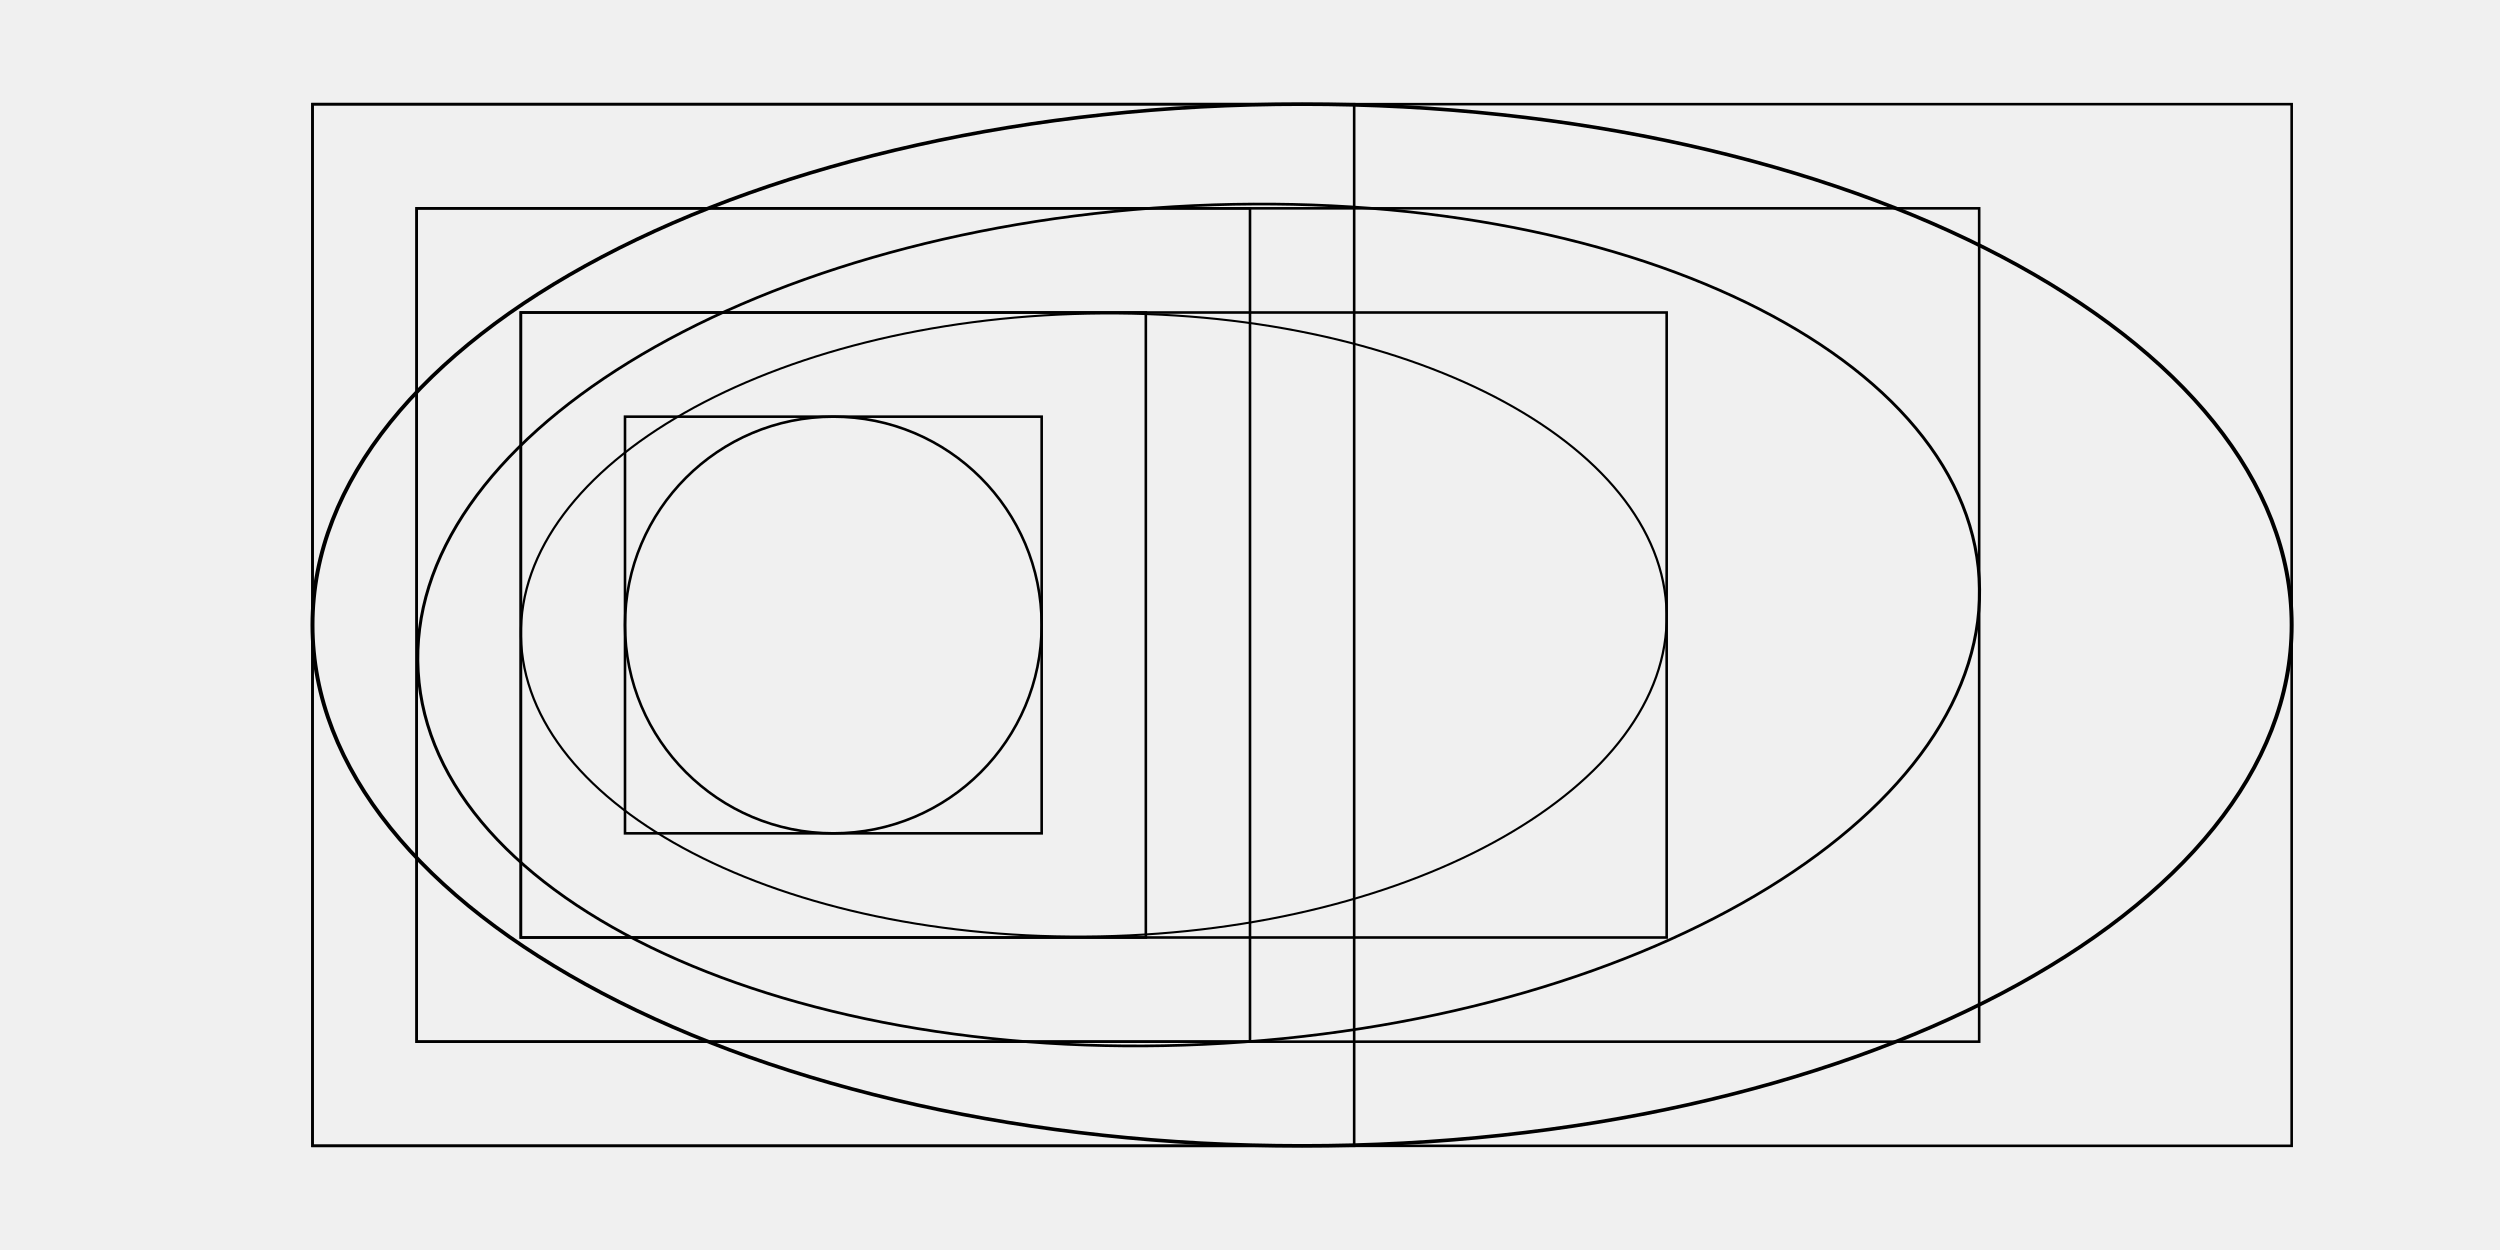
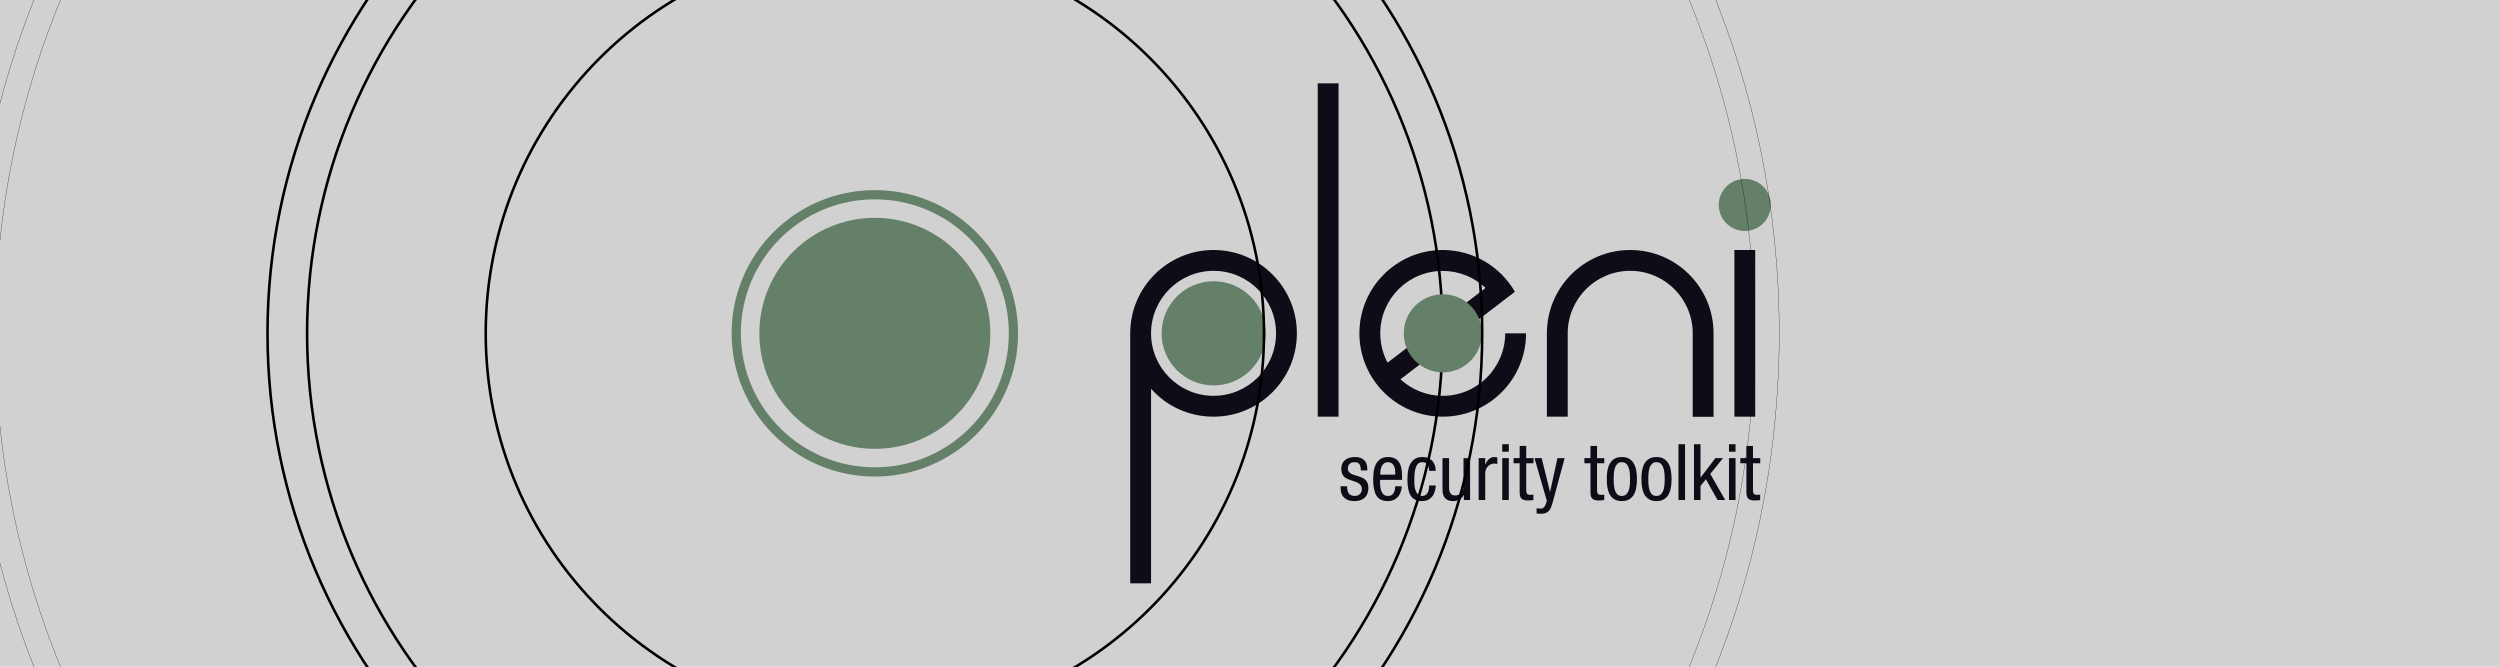
- <svg xmlns="http://www.w3.org/2000/svg" width="960" height="480" id="svg2" version="1.1">
-   <defs id="defs4" />
-   <g id="layer1" transform="translate(0,-572.3622)">
-     <path style="fill:none;stroke:#000000;stroke-width:1;stroke-miterlimit:4;stroke-dasharray:none" id="path3006" d="m 400,160 a 80,80 0 1 1 -160,0 80,80 0 1 1 160,0 z" transform="translate(0,652.3622)" />
-     <path style="fill:none;stroke:#000000;stroke-width:1;stroke-linecap:square;stroke-linejoin:miter;stroke-miterlimit:4;stroke-opacity:1;stroke-dasharray:none;stroke-dashoffset:0" id="path3784" d="m 648.571,260 a 248.571,144.643 0 1 1 -497.143,0 248.571,144.643 0 1 1 497.143,0 z" transform="matrix(1.528736,0,0,1.382716,-111.4942,452.856)" />
-     <path transform="matrix(0.8627434,-0.01692593,0.01460537,0.7899802,71.12683,613.7377)" d="m 654.975,260 a 254.975,151.351 0 1 1 -509.951,0 254.975,151.351 0 1 1 509.951,0 z" id="path3786" style="fill:none;stroke:#000000;stroke-width:1;stroke-linecap:square;stroke-linejoin:miter;stroke-miterlimit:4;stroke-opacity:1;stroke-dasharray:none;stroke-dashoffset:0" />
-     <path style="fill:none;stroke:#000000;stroke-width:1;stroke-linecap:square;stroke-linejoin:miter;stroke-miterlimit:4;stroke-opacity:1;stroke-dasharray:none;stroke-dashoffset:0" id="path3788" d="m 656.282,260 a 256.282,154.479 0 1 1 -512.564,0 256.282,154.479 0 1 1 512.564,0 z" transform="matrix(1.169474,-0.06991309,0.06212465,1.039873,-23.65752,569.9604)" />
-     <rect style="fill:none;stroke:#000000;stroke-width:1;stroke-linecap:square;stroke-linejoin:miter;stroke-miterlimit:4;stroke-opacity:1;stroke-dasharray:none;stroke-dashoffset:0" id="rect3790" width="160" height="160" x="240" y="160" transform="translate(0,572.3622)" />
-     <rect style="fill:none;stroke:#000000;stroke-width:1;stroke-linecap:square;stroke-linejoin:miter;stroke-miterlimit:4;stroke-opacity:1;stroke-dasharray:none;stroke-dashoffset:0" id="rect3792" width="440" height="240" x="200" y="120" transform="translate(0,572.3622)" />
-     <rect style="fill:none;stroke:#000000;stroke-width:1;stroke-linecap:square;stroke-linejoin:miter;stroke-miterlimit:4;stroke-opacity:1;stroke-dasharray:none;stroke-dashoffset:0" id="rect3794" width="600" height="320" x="160" y="80" transform="translate(0,572.3622)" />
-     <rect style="fill:none;stroke:#000000;stroke-width:1;stroke-linecap:square;stroke-linejoin:miter;stroke-miterlimit:4;stroke-opacity:1;stroke-dasharray:none;stroke-dashoffset:0" id="rect3796" width="760" height="400" x="120" y="40" transform="translate(0,572.3622)" />
-     <rect style="fill:none;stroke:#000000;stroke-width:1;stroke-linecap:square;stroke-linejoin:miter;stroke-miterlimit:4;stroke-opacity:1;stroke-dasharray:none;stroke-dashoffset:0" id="rect3798" width="240" height="240" x="200" y="120" transform="translate(0,572.3622)" />
-     <rect style="fill:none;stroke:#000000;stroke-width:1;stroke-linecap:square;stroke-linejoin:miter;stroke-miterlimit:4;stroke-opacity:1;stroke-dasharray:none;stroke-dashoffset:0" id="rect3800" width="320" height="320" x="160" y="80" transform="translate(0,572.3622)" />
-     <rect style="fill:none;stroke:#000000;stroke-width:1;stroke-linecap:square;stroke-linejoin:miter;stroke-miterlimit:4;stroke-opacity:1;stroke-dasharray:none;stroke-dashoffset:0" id="rect3802" width="400" height="400" x="120" y="40" transform="translate(0,572.3622)" />
+ <svg xmlns="http://www.w3.org/2000/svg" width="960" height="256" id="svg2" version="1.1">
+   <defs id="defs4">
+     <pattern patternUnits="userSpaceOnUse" width="31.965" height="31.938" patternTransform="translate(580.487,219.3438)" id="pattern3908">
+       <g style="fill:#ffffff;stroke:none" id="layer1-3" transform="translate(-0.018304,-1020.425)">
+         <path style="font-size:medium;font-style:normal;font-variant:normal;font-weight:normal;font-stretch:normal;text-indent:0;text-align:start;text-decoration:none;line-height:normal;letter-spacing:normal;word-spacing:normal;text-transform:none;direction:ltr;block-progression:tb;writing-mode:lr-tb;text-anchor:start;baseline-shift:baseline;color:#000000;fill:#ffffff;fill-opacity:1;stroke:none;stroke-width:1;marker:none;visibility:visible;display:inline;overflow:visible;enable-background:accumulate;font-family:Sans;-inkscape-font-specification:Sans" d="M 4.781,0.062 C 1.247,4.502 -0.568,10.223 0.188,16 0.866,21.193 3.784,25.93 7.906,28.875 6.78,29.825 5.759,30.858 4.844,32 l 2.375,0 C 7.917,31.249 8.695,30.558 9.5,29.906 c 2.927,1.642 6.32,2.41 9.938,1.938 C 26.707,30.895 32.881,24.472 31.875,16.875 31.125,11.209 26.01,6.428 20.031,7.219 c -4.464,0.591 -8.223,4.527 -7.594,9.219 0.471,3.51 3.646,6.469 7.375,5.969 2.798,-0.375 5.122,-2.847 4.719,-5.812 -0.304,-2.233 -2.29,-4.107 -4.688,-3.781 -1.814,0.246 -3.362,1.867 -3.094,3.812 0.204,1.481 1.575,2.691 3.188,2.469 a 0.871,0.868 1.4877174e-4 1 0 -0.25,-1.688 C 19.123,17.484 18.583,16.976 18.5,16.375 c -0.124,-0.902 0.663,-1.686 1.594,-1.812 1.35,-0.183 2.566,0.929 2.75,2.281 0.261,1.922 -1.399,3.618 -3.312,3.875 -2.683,0.36 -4.991,-1.841 -5.344,-4.469 -0.49,-3.649 2.546,-6.87 6.125,-7.344 4.932,-0.653 9.179,3.373 9.812,8.156 0.868,6.555 -4.492,12.26 -10.875,13.094 C 10.542,31.293 2.973,24.214 1.875,15.812 1.124,10.066 3.243,4.297 7.125,0.062 l -2.344,0 z" transform="translate(0,1020.362)" id="path3772" />
+       </g>
+     </pattern>
+   </defs>
+   <g id="layer1" transform="translate(0,-796.3622)">
+     <rect style="display:inline;opacity:0.8;fill:#808080;fill-opacity:0.344;fill-rule:evenodd;stroke:none;stroke-width:0.283;stroke-linecap:butt;stroke-linejoin:miter;stroke-miterlimit:4;stroke-dasharray:none;stroke-dashoffset:0;stroke-opacity:1" id="rect7907" width="960" height="256" x="0" y="796.362" />
+     <circle id="path4652" style="display:inline;fill:#658068;fill-opacity:1;fill-rule:evenodd;stroke:none" cx="670.004" cy="875.056" r="10" />
+     <circle id="path4648" style="display:inline;fill:#658068;fill-opacity:1;fill-rule:evenodd;stroke:none" cx="466.052" cy="924.362" r="20" />
+     <path style="fill:none;stroke:#658068;stroke-width:3.548;stroke-miterlimit:4;stroke-dasharray:none;stroke-opacity:1" d="m 335.942,871.136 c -29.396,0 -53.226,23.83 -53.226,53.226 0,29.396 23.83,53.226 53.226,53.226 29.396,0 53.226,-23.83 53.226,-53.226 0,-29.396 -23.83,-53.226 -53.226,-53.226 z" id="path4646" />
+     <circle r="44.355" cy="924.362" cx="335.942" id="path4654" style="fill:#658068;fill-opacity:1;fill-rule:evenodd;stroke:none" />
+     <g id="g3444">
+       <path style="display:inline;fill:#100c17;fill-opacity:1;fill-rule:evenodd;stroke:none" d="m 514.004,956.362 -8,0 0,-128 8,0 z" id="path2" />
+       <path id="path3" d="m 466.004,892.362 c -17.647,0 -32,14.353 -32,32 l 0,96 8,0 0,-74.735 c 5.855,6.635 14.456,10.735 24,10.735 17.647,0 32,-14.353 32,-32 0,-17.647 -14.353,-32 -32,-32 z m 0,8 c 13.235,0 24,10.765 24,24 0,13.235 -10.765,24 -24,24 -13.235,0 -24,-10.765 -24,-24 0,-13.235 10.765,-24 24,-24 z" style="display:inline;fill:#100c17;fill-opacity:1;fill-rule:evenodd;stroke:none" />
+       <path style="display:inline;fill:#100c17;fill-opacity:1;stroke:none" d="m 554.004,892.362 c -17.669,0 -32,14.331 -32,32 0,17.669 14.331,32 32,32 17.669,0 31.99,-14.316 32,-32 l -8,0 c -0.04,13.256 -10.759,24 -24,24 -6.264,0 -11.959,-2.422 -16.23,-6.356 l 43.958,-33.605 c -5.745,-9.935 -16.299,-16.039 -27.729,-16.039 z m 0,8.034 c 6.123,0 12.014,2.34 16.456,6.534 l -37.636,28.683 c -1.784,-3.354 -2.8,-7.188 -2.8,-11.251 0,-13.241 10.739,-23.966 23.981,-23.966 z" id="path4" />
+       <path id="path5" d="m 626.004,892.362 c -17.675,0 -32,14.325 -32,32 l 0,32 8,0 0,-32 c 0,-13.256 10.744,-24 24,-24 13.256,0 24,10.744 24,24 l 0,32.062 8,0 0,-32.062 c 0,-17.675 -14.325,-32 -32,-32 z" style="display:inline;fill:#100c17;fill-opacity:1;fill-rule:evenodd;stroke:none" />
+       <path id="path3008" d="m 674.004,956.362 -8,0 0,-64 8,0 z" style="display:inline;fill:#100c17;fill-opacity:1;fill-rule:evenodd;stroke:none" />
+       <g transform="translate(434.0043,252.3622)" id="text3017" style="font-style:normal;font-variant:normal;font-weight:normal;font-stretch:normal;font-size:30px;line-height:125%;font-family:'Helvetica Neue LT Com';-inkscape-font-specification:'Helvetica Neue LT Com';letter-spacing:0px;word-spacing:0px;fill:#100c17;fill-opacity:1;stroke:none">
+         <path id="path2994" d="m 88.55,724.63 c -9e-6,-1.02 -0.17,-1.8 -0.51,-2.34 -0.32,-0.54 -0.94,-0.81 -1.86,-0.81 -0.2,10e-6 -0.45,0.03 -0.75,0.09 -0.3,0.04 -0.59,0.14 -0.87,0.3 -0.26,0.16 -0.49,0.41 -0.69,0.75 -0.2,0.32 -0.3,0.76 -0.3,1.32 -4e-6,0.48 0.11,0.87 0.33,1.17 0.24,0.3 0.54,0.56 0.9,0.78 0.38,0.2 0.8,0.37 1.26,0.51 0.48,0.14 0.97,0.29 1.47,0.45 0.48,0.16 0.95,0.34 1.41,0.54 0.48,0.18 0.9,0.44 1.26,0.78 0.38,0.32 0.68,0.74 0.9,1.26 0.24,0.5 0.36,1.15 0.36,1.95 -1.1e-5,0.84 -0.13,1.58 -0.39,2.22 -0.26,0.62 -0.62,1.14 -1.08,1.56 -0.46,0.42 -1.01,0.73 -1.65,0.93 -0.64,0.22 -1.33,0.33 -2.07,0.33 -1.36,0 -2.42,-0.22 -3.18,-0.66 -0.74,-0.44 -1.29,-0.96 -1.65,-1.56 -0.34,-0.62 -0.54,-1.25 -0.6,-1.89 -0.06,-0.64 -0.09,-1.17 -0.09,-1.59 l 2.52,0 c -3e-6,0.48 0.04,0.95 0.12,1.41 0.08,0.44 0.23,0.84 0.45,1.2 0.22,0.34 0.52,0.61 0.9,0.81 0.4,0.2 0.91,0.3 1.53,0.3 0.2,0 0.45,-0.03 0.75,-0.09 0.3,-0.06 0.59,-0.19 0.87,-0.39 0.3,-0.2 0.55,-0.47 0.75,-0.81 0.2,-0.34 0.3,-0.8 0.3,-1.38 -9e-6,-0.54 -0.12,-0.98 -0.36,-1.32 -0.22,-0.36 -0.52,-0.65 -0.9,-0.87 -0.36,-0.24 -0.78,-0.44 -1.26,-0.6 -0.46,-0.16 -0.93,-0.32 -1.41,-0.48 -0.48,-0.16 -0.96,-0.33 -1.44,-0.51 -0.48,-0.2 -0.91,-0.46 -1.29,-0.78 -0.36,-0.32 -0.66,-0.74 -0.9,-1.26 -0.22,-0.52 -0.33,-1.19 -0.33,-2.01 -10e-7,-0.74 0.13,-1.39 0.39,-1.95 0.28,-0.56 0.65,-1.02 1.11,-1.38 0.48,-0.38 1.03,-0.66 1.65,-0.84 0.62,-0.18 1.28,-0.27 1.98,-0.27 1.16,2e-5 2.07,0.18 2.73,0.54 0.66,0.36 1.15,0.8 1.47,1.32 0.32,0.52 0.51,1.08 0.57,1.68 0.08,0.58 0.12,1.11 0.12,1.59 l -2.52,0" style="fill:#100c17;fill-opacity:1" />
+         <path id="path2996" d="m 95.938,728.26 c -4e-6,0.62 0.01,1.29 0.03,2.01 0.04,0.72 0.16,1.39 0.36,2.01 0.2,0.62 0.5,1.14 0.9,1.56 0.42,0.4 1.02,0.6 1.8,0.6 0.6,0 1.08,-0.13 1.44,-0.39 0.36,-0.28 0.63,-0.61 0.81,-0.99 0.2,-0.4 0.33,-0.81 0.39,-1.23 0.06,-0.44 0.09,-0.81 0.09,-1.11 l 2.52,0 c -1e-5,0.42 -0.08,0.96 -0.24,1.62 -0.14,0.64 -0.41,1.27 -0.81,1.89 -0.4,0.6 -0.95,1.12 -1.65,1.56 -0.7,0.42 -1.6,0.63 -2.7,0.63 -1.98,0 -3.41,-0.68 -4.29,-2.04 -0.86,-1.36 -1.29,-3.43 -1.29,-6.21 -10e-7,-1 0.06,-2.01 0.18,-3.03 0.14,-1.04 0.41,-1.97 0.81,-2.79 0.42,-0.84 1,-1.52 1.74,-2.04 0.76,-0.54 1.76,-0.81 3,-0.81 1.22,2e-5 2.19,0.24 2.91,0.72 0.72,0.48 1.26,1.1 1.62,1.86 0.36,0.74 0.59,1.57 0.69,2.49 0.1,0.92 0.15,1.81 0.15,2.67 l 0,1.02 -8.46,0 m 5.82,-1.98 0,-0.87 c -10e-6,-0.44 -0.04,-0.89 -0.12,-1.35 -0.08,-0.48 -0.23,-0.91 -0.45,-1.29 -0.2,-0.38 -0.48,-0.69 -0.84,-0.93 -0.36,-0.24 -0.82,-0.36 -1.38,-0.36 -0.66,10e-6 -1.19,0.18 -1.59,0.54 -0.38,0.34 -0.67,0.74 -0.87,1.2 -0.2,0.46 -0.33,0.93 -0.39,1.41 -0.06,0.46 -0.09,0.81 -0.09,1.05 l 0,0.6 5.73,0" style="fill:#100c17;fill-opacity:1" />
+         <path id="path2998" d="m 114.788,724.81 c -1e-5,-0.38 -0.05,-0.77 -0.15,-1.17 -0.08,-0.4 -0.22,-0.76 -0.42,-1.08 -0.18,-0.32 -0.44,-0.58 -0.78,-0.78 -0.32,-0.2 -0.72,-0.3 -1.2,-0.3 -0.4,10e-6 -0.79,0.07 -1.17,0.21 -0.36,0.14 -0.69,0.45 -0.99,0.93 -0.3,0.46 -0.54,1.13 -0.72,2.01 -0.18,0.88 -0.27,2.05 -0.27,3.51 0,0.52 0.01,1.14 0.03,1.86 0.04,0.72 0.16,1.41 0.36,2.07 0.2,0.66 0.5,1.22 0.9,1.68 0.42,0.46 1.01,0.69 1.77,0.69 0.54,0 0.98,-0.13 1.32,-0.39 0.34,-0.26 0.61,-0.58 0.81,-0.96 0.2,-0.4 0.33,-0.83 0.39,-1.29 0.08,-0.48 0.12,-0.94 0.12,-1.38 l 2.52,0 c -1e-5,0.64 -0.09,1.31 -0.27,2.01 -0.16,0.7 -0.45,1.35 -0.87,1.95 -0.4,0.58 -0.94,1.07 -1.62,1.47 -0.68,0.38 -1.52,0.57 -2.52,0.57 -1.98,0 -3.41,-0.68 -4.29,-2.04 -0.86,-1.36 -1.29,-3.43 -1.29,-6.21 0,-1 0.06,-2.01 0.18,-3.03 0.14,-1.04 0.41,-1.97 0.81,-2.79 0.42,-0.84 1,-1.52 1.74,-2.04 0.76,-0.54 1.76,-0.81 3,-0.81 1.1,2e-5 1.98,0.19 2.64,0.57 0.68,0.38 1.2,0.85 1.56,1.41 0.38,0.54 0.63,1.12 0.75,1.74 0.12,0.6 0.18,1.13 0.18,1.59 l -2.52,0" style="fill:#100c17;fill-opacity:1" />
+         <path id="path3000" d="m 130.502,736 -2.4,0 0,-1.89 -0.06,0 c -0.34,0.74 -0.88,1.31 -1.62,1.71 -0.74,0.4 -1.5,0.6 -2.28,0.6 -1.06,0 -1.88,-0.17 -2.46,-0.51 -0.56,-0.36 -0.98,-0.8 -1.26,-1.32 -0.26,-0.52 -0.41,-1.07 -0.45,-1.65 -0.04,-0.6 -0.06,-1.14 -0.06,-1.62 l 0,-11.4 2.52,0 0,11.1 c -1e-5,0.3 0.01,0.64 0.03,1.02 0.04,0.38 0.14,0.74 0.3,1.08 0.16,0.32 0.39,0.59 0.69,0.81 0.32,0.22 0.77,0.33 1.35,0.33 0.34,0 0.69,-0.06 1.05,-0.18 0.38,-0.12 0.73,-0.31 1.05,-0.57 0.32,-0.26 0.58,-0.59 0.78,-0.99 0.2,-0.42 0.3,-0.92 0.3,-1.5 l 0,-11.1 2.52,0 0,16.08" style="fill:#100c17;fill-opacity:1" />
+         <path id="path3002" d="m 133.798,719.92 2.52,0 0,2.4 0.06,0 c 0.18,-0.38 0.37,-0.74 0.57,-1.08 0.22,-0.34 0.47,-0.64 0.75,-0.9 0.28,-0.26 0.59,-0.46 0.93,-0.6 0.36,-0.16 0.77,-0.24 1.23,-0.24 0.5,2e-5 0.87,0.06 1.11,0.18 l 0,2.46 c -0.12,-0.02 -0.28,-0.04 -0.48,-0.06 -0.18,-0.04 -0.47,-0.06 -0.87,-0.06 -0.32,10e-6 -0.67,0.08 -1.05,0.24 -0.38,0.14 -0.74,0.37 -1.08,0.69 -0.32,0.3 -0.6,0.69 -0.84,1.17 -0.22,0.48 -0.33,1.05 -0.33,1.71 l 0,10.17 -2.52,0 0,-16.08" style="fill:#100c17;fill-opacity:1" />
+         <path id="path3004" d="m 142.855,714.58 2.52,0 0,2.88 -2.52,0 0,-2.88 m 0,5.34 2.52,0 0,16.08 -2.52,0 0,-16.08" style="fill:#100c17;fill-opacity:1" />
+         <path id="path3006-7" d="m 149.548,715.24 2.52,0 0,4.68 2.79,0 0,1.98 -2.79,0 0,10.32 c -1e-5,0.64 0.11,1.1 0.33,1.38 0.22,0.28 0.66,0.42 1.32,0.42 0.28,0 0.5,-0.01 0.66,-0.03 0.16,-0.02 0.31,-0.04 0.45,-0.06 l 0,2.07 c -0.16,0.04 -0.41,0.08 -0.75,0.12 -0.34,0.04 -0.77,0.06 -1.29,0.06 -0.66,0 -1.2,-0.06 -1.62,-0.18 -0.42,-0.14 -0.75,-0.34 -0.99,-0.6 -0.24,-0.28 -0.41,-0.62 -0.51,-1.02 -0.08,-0.4 -0.12,-0.86 -0.12,-1.38 l 0,-11.1 -2.34,0 0,-1.98 2.34,0 0,-4.68" style="fill:#100c17;fill-opacity:1" />
+         <path id="path3009" d="m 155.241,719.92 2.76,0 3.18,12.9 0.06,0 2.82,-12.9 2.76,0 -4.65,17.16 c -0.16,0.56 -0.33,1.09 -0.51,1.59 -0.18,0.5 -0.43,0.94 -0.75,1.32 -0.3,0.4 -0.69,0.71 -1.17,0.93 -0.48,0.24 -1.1,0.36 -1.86,0.36 -0.5,-10e-6 -0.88,-0.01 -1.14,-0.03 -0.24,-0.02 -0.47,-0.04 -0.69,-0.06 l 0,-1.98 c 0.36,0.06 0.85,0.09 1.47,0.09 0.58,0 1.01,-0.15 1.29,-0.45 0.3,-0.3 0.53,-0.67 0.69,-1.11 l 0.48,-1.41 -4.74,-16.41" style="fill:#100c17;fill-opacity:1" />
+         <path id="path3011" d="m 176.736,715.24 2.52,0 0,4.68 2.79,0 0,1.98 -2.79,0 0,10.32 c -1e-5,0.64 0.11,1.1 0.33,1.38 0.22,0.28 0.66,0.42 1.32,0.42 0.28,0 0.5,-0.01 0.66,-0.03 0.16,-0.02 0.31,-0.04 0.45,-0.06 l 0,2.07 c -0.16,0.04 -0.41,0.08 -0.75,0.12 -0.34,0.04 -0.77,0.06 -1.29,0.06 -0.66,0 -1.2,-0.06 -1.62,-0.18 -0.42,-0.14 -0.75,-0.34 -0.99,-0.6 -0.24,-0.28 -0.41,-0.62 -0.51,-1.02 -0.08,-0.4 -0.12,-0.86 -0.12,-1.38 l 0,-11.1 -2.34,0 0,-1.98 2.34,0 0,-4.68" style="fill:#100c17;fill-opacity:1" />
+         <path id="path3013" d="m 182.999,727.96 c 0,-1.14 0.08,-2.22 0.24,-3.24 0.18,-1.02 0.48,-1.91 0.9,-2.67 0.44,-0.78 1.03,-1.4 1.77,-1.86 0.76,-0.46 1.72,-0.69 2.88,-0.69 1.16,2e-5 2.11,0.23 2.85,0.69 0.76,0.46 1.35,1.08 1.77,1.86 0.44,0.76 0.74,1.65 0.9,2.67 0.18,1.02 0.27,2.1 0.27,3.24 -2e-5,1.14 -0.09,2.22 -0.27,3.24 -0.16,1.02 -0.46,1.92 -0.9,2.7 -0.44,0.76 -1.03,1.37 -1.77,1.83 -0.74,0.46 -1.69,0.69 -2.85,0.69 -1.16,0 -2.12,-0.23 -2.88,-0.69 -0.74,-0.46 -1.33,-1.07 -1.77,-1.83 -0.42,-0.78 -0.72,-1.68 -0.9,-2.7 -0.16,-1.02 -0.24,-2.1 -0.24,-3.24 m 5.73,6.48 c 0.66,0 1.2,-0.17 1.62,-0.51 0.42,-0.36 0.75,-0.83 0.99,-1.41 0.24,-0.6 0.4,-1.29 0.48,-2.07 0.08,-0.78 0.12,-1.61 0.12,-2.49 -1e-5,-0.86 -0.04,-1.68 -0.12,-2.46 -0.08,-0.8 -0.24,-1.49 -0.48,-2.07 -0.22,-0.6 -0.54,-1.07 -0.96,-1.41 -0.42,-0.36 -0.97,-0.54 -1.65,-0.54 -0.64,10e-6 -1.16,0.18 -1.56,0.54 -0.4,0.34 -0.72,0.81 -0.96,1.41 -0.22,0.58 -0.37,1.27 -0.45,2.07 -0.08,0.78 -0.12,1.6 -0.12,2.46 -1e-5,0.88 0.04,1.71 0.12,2.49 0.08,0.78 0.23,1.47 0.45,2.07 0.22,0.58 0.53,1.05 0.93,1.41 0.42,0.34 0.95,0.51 1.59,0.51" style="fill:#100c17;fill-opacity:1" />
+         <path id="path3015" d="m 196.3,727.96 c 0,-1.14 0.08,-2.22 0.24,-3.24 0.18,-1.02 0.48,-1.91 0.9,-2.67 0.44,-0.78 1.03,-1.4 1.77,-1.86 0.76,-0.46 1.72,-0.69 2.88,-0.69 1.16,2e-5 2.11,0.23 2.85,0.69 0.76,0.46 1.35,1.08 1.77,1.86 0.44,0.76 0.74,1.65 0.9,2.67 0.18,1.02 0.27,2.1 0.27,3.24 -1e-5,1.14 -0.09,2.22 -0.27,3.24 -0.16,1.02 -0.46,1.92 -0.9,2.7 -0.44,0.76 -1.03,1.37 -1.77,1.83 -0.74,0.46 -1.69,0.69 -2.85,0.69 -1.16,0 -2.12,-0.23 -2.88,-0.69 -0.74,-0.46 -1.33,-1.07 -1.77,-1.83 -0.42,-0.78 -0.72,-1.68 -0.9,-2.7 -0.16,-1.02 -0.24,-2.1 -0.24,-3.24 m 5.73,6.48 c 0.66,0 1.2,-0.17 1.62,-0.51 0.42,-0.36 0.75,-0.83 0.99,-1.41 0.24,-0.6 0.4,-1.29 0.48,-2.07 0.08,-0.78 0.12,-1.61 0.12,-2.49 -1e-5,-0.86 -0.04,-1.68 -0.12,-2.46 -0.08,-0.8 -0.24,-1.49 -0.48,-2.07 -0.22,-0.6 -0.54,-1.07 -0.96,-1.41 -0.42,-0.36 -0.97,-0.54 -1.65,-0.54 -0.64,10e-6 -1.16,0.18 -1.56,0.54 -0.4,0.34 -0.72,0.81 -0.96,1.41 -0.22,0.58 -0.37,1.27 -0.45,2.07 -0.08,0.78 -0.12,1.6 -0.12,2.46 -1e-5,0.88 0.04,1.71 0.12,2.49 0.08,0.78 0.23,1.47 0.45,2.07 0.22,0.58 0.53,1.05 0.93,1.41 0.42,0.34 0.95,0.51 1.59,0.51" style="fill:#100c17;fill-opacity:1" />
+         <path id="path3017" d="m 210.53,714.58 2.52,0 0,21.42 -2.52,0 0,-21.42" style="fill:#100c17;fill-opacity:1" />
+         <path id="path3019" d="m 228.474,736 -2.94,0 -4.47,-7.95 -2.07,2.52 0,5.43 -2.52,0 0,-21.42 2.52,0 0,12.75 0.06,0 5.64,-7.41 2.94,0 -4.89,6.06 5.73,10.02" style="fill:#100c17;fill-opacity:1" />
+         <path id="path3021" d="m 229.925,714.58 2.52,0 0,2.88 -2.52,0 0,-2.88 m 0,5.34 2.52,0 0,16.08 -2.52,0 0,-16.08" style="fill:#100c17;fill-opacity:1" />
+         <path id="path3023" d="m 236.619,715.24 2.52,0 0,4.68 2.79,0 0,1.98 -2.79,0 0,10.32 c 0,0.64 0.11,1.1 0.33,1.38 0.22,0.28 0.66,0.42 1.32,0.42 0.28,0 0.5,-0.01 0.66,-0.03 0.16,-0.02 0.31,-0.04 0.45,-0.06 l 0,2.07 c -0.16,0.04 -0.41,0.08 -0.75,0.12 -0.34,0.04 -0.77,0.06 -1.29,0.06 -0.66,0 -1.2,-0.06 -1.62,-0.18 -0.42,-0.14 -0.75,-0.34 -0.99,-0.6 -0.24,-0.28 -0.41,-0.62 -0.51,-1.02 -0.08,-0.4 -0.12,-0.86 -0.12,-1.38 l 0,-11.1 -2.34,0 0,-1.98 2.34,0 0,-4.68" style="fill:#100c17;fill-opacity:1" />
+       </g>
+     </g>
+     <path id="path3491" d="m 335.942,586.528 c -186.581,0 -337.835,151.254 -337.835,337.835 0,186.581 151.254,337.835 337.835,337.835 186.581,0 337.835,-151.254 337.835,-337.835 0,-186.581 -151.254,-337.835 -337.835,-337.835 z" style="fill:none;stroke:#000000;stroke-width:0.1;stroke-miterlimit:4;stroke-dasharray:none;stroke-dashoffset:0;stroke-opacity:1" />
+     <path style="fill:none;stroke:#000000;stroke-width:1;stroke-miterlimit:4;stroke-dasharray:none;stroke-dashoffset:0;stroke-opacity:1" d="m 335.942,706.342 c -120.409,0 -218.02,97.611 -218.02,218.02 0,120.409 97.611,218.02 218.02,218.02 120.409,0 218.02,-97.611 218.02,-218.02 0,-120.409 -97.611,-218.02 -218.02,-218.02 z" id="path4303" />
+     <circle style="display:inline;fill:#658068;fill-opacity:1;fill-rule:evenodd;stroke:none" id="path4650" cx="554.061" cy="924.362" r="15" />
+     <path id="path4305" d="m 335.942,691.142 c -128.804,0 -233.221,104.416 -233.221,233.22 0,128.804 104.416,233.221 233.221,233.221 128.804,0 233.221,-104.416 233.221,-233.221 0,-128.804 -104.416,-233.22 -233.221,-233.22 z" style="fill:none;stroke:#000000;stroke-width:1;stroke-miterlimit:4;stroke-dasharray:none;stroke-dashoffset:0;stroke-opacity:1" />
+     <path style="fill:none;stroke:#000000;stroke-width:1;stroke-miterlimit:4;stroke-dasharray:none;stroke-dashoffset:0;stroke-opacity:1" d="m 335.942,774.936 c -82.526,0 -149.426,66.9 -149.426,149.426 0,82.526 66.9,149.426 149.426,149.426 82.526,0 149.426,-66.9 149.426,-149.426 0,-82.526 -66.9,-149.426 -149.426,-149.426 z" id="path4318" />
+     <path style="fill:none;stroke:#000000;stroke-width:0.103;stroke-miterlimit:4;stroke-dasharray:none;stroke-dashoffset:0;stroke-opacity:1" d="m 335.942,577.078 c -191.8,0 -347.284,155.485 -347.284,347.284 0,191.8 155.485,347.284 347.284,347.284 191.8,0 347.284,-155.484 347.284,-347.284 0,-191.8 -155.485,-347.284 -347.284,-347.284 z" id="path4320" />
  </g>
</svg>
